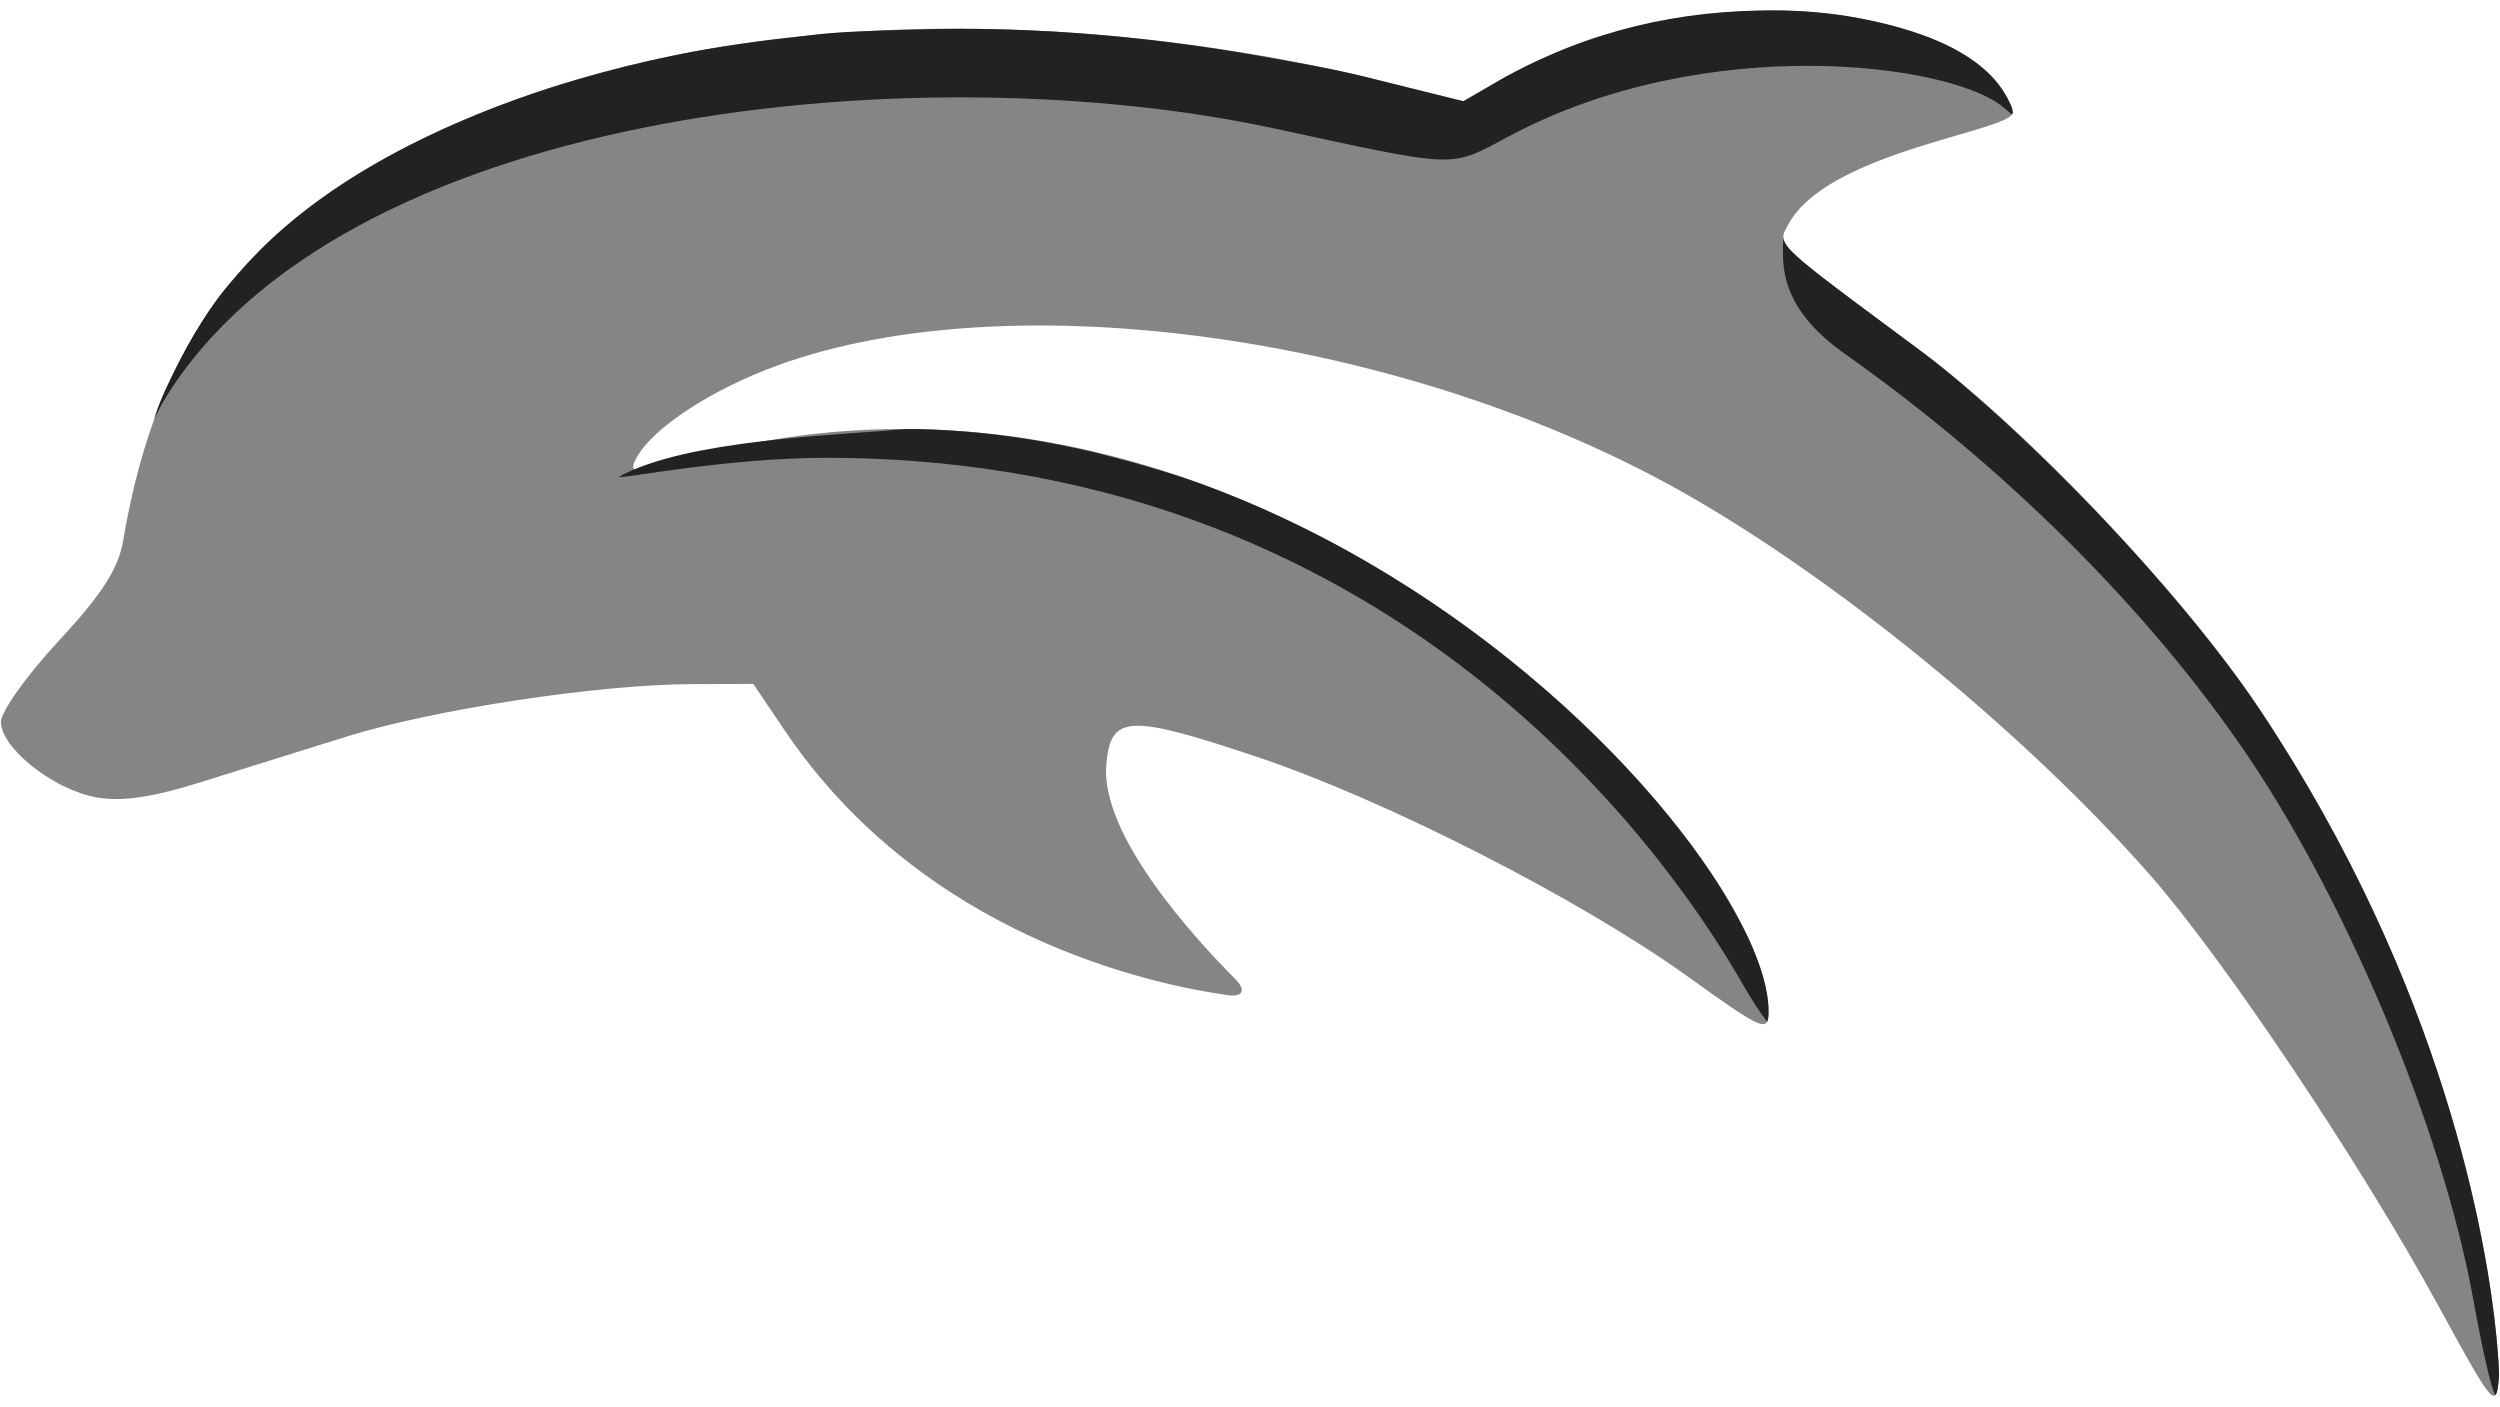
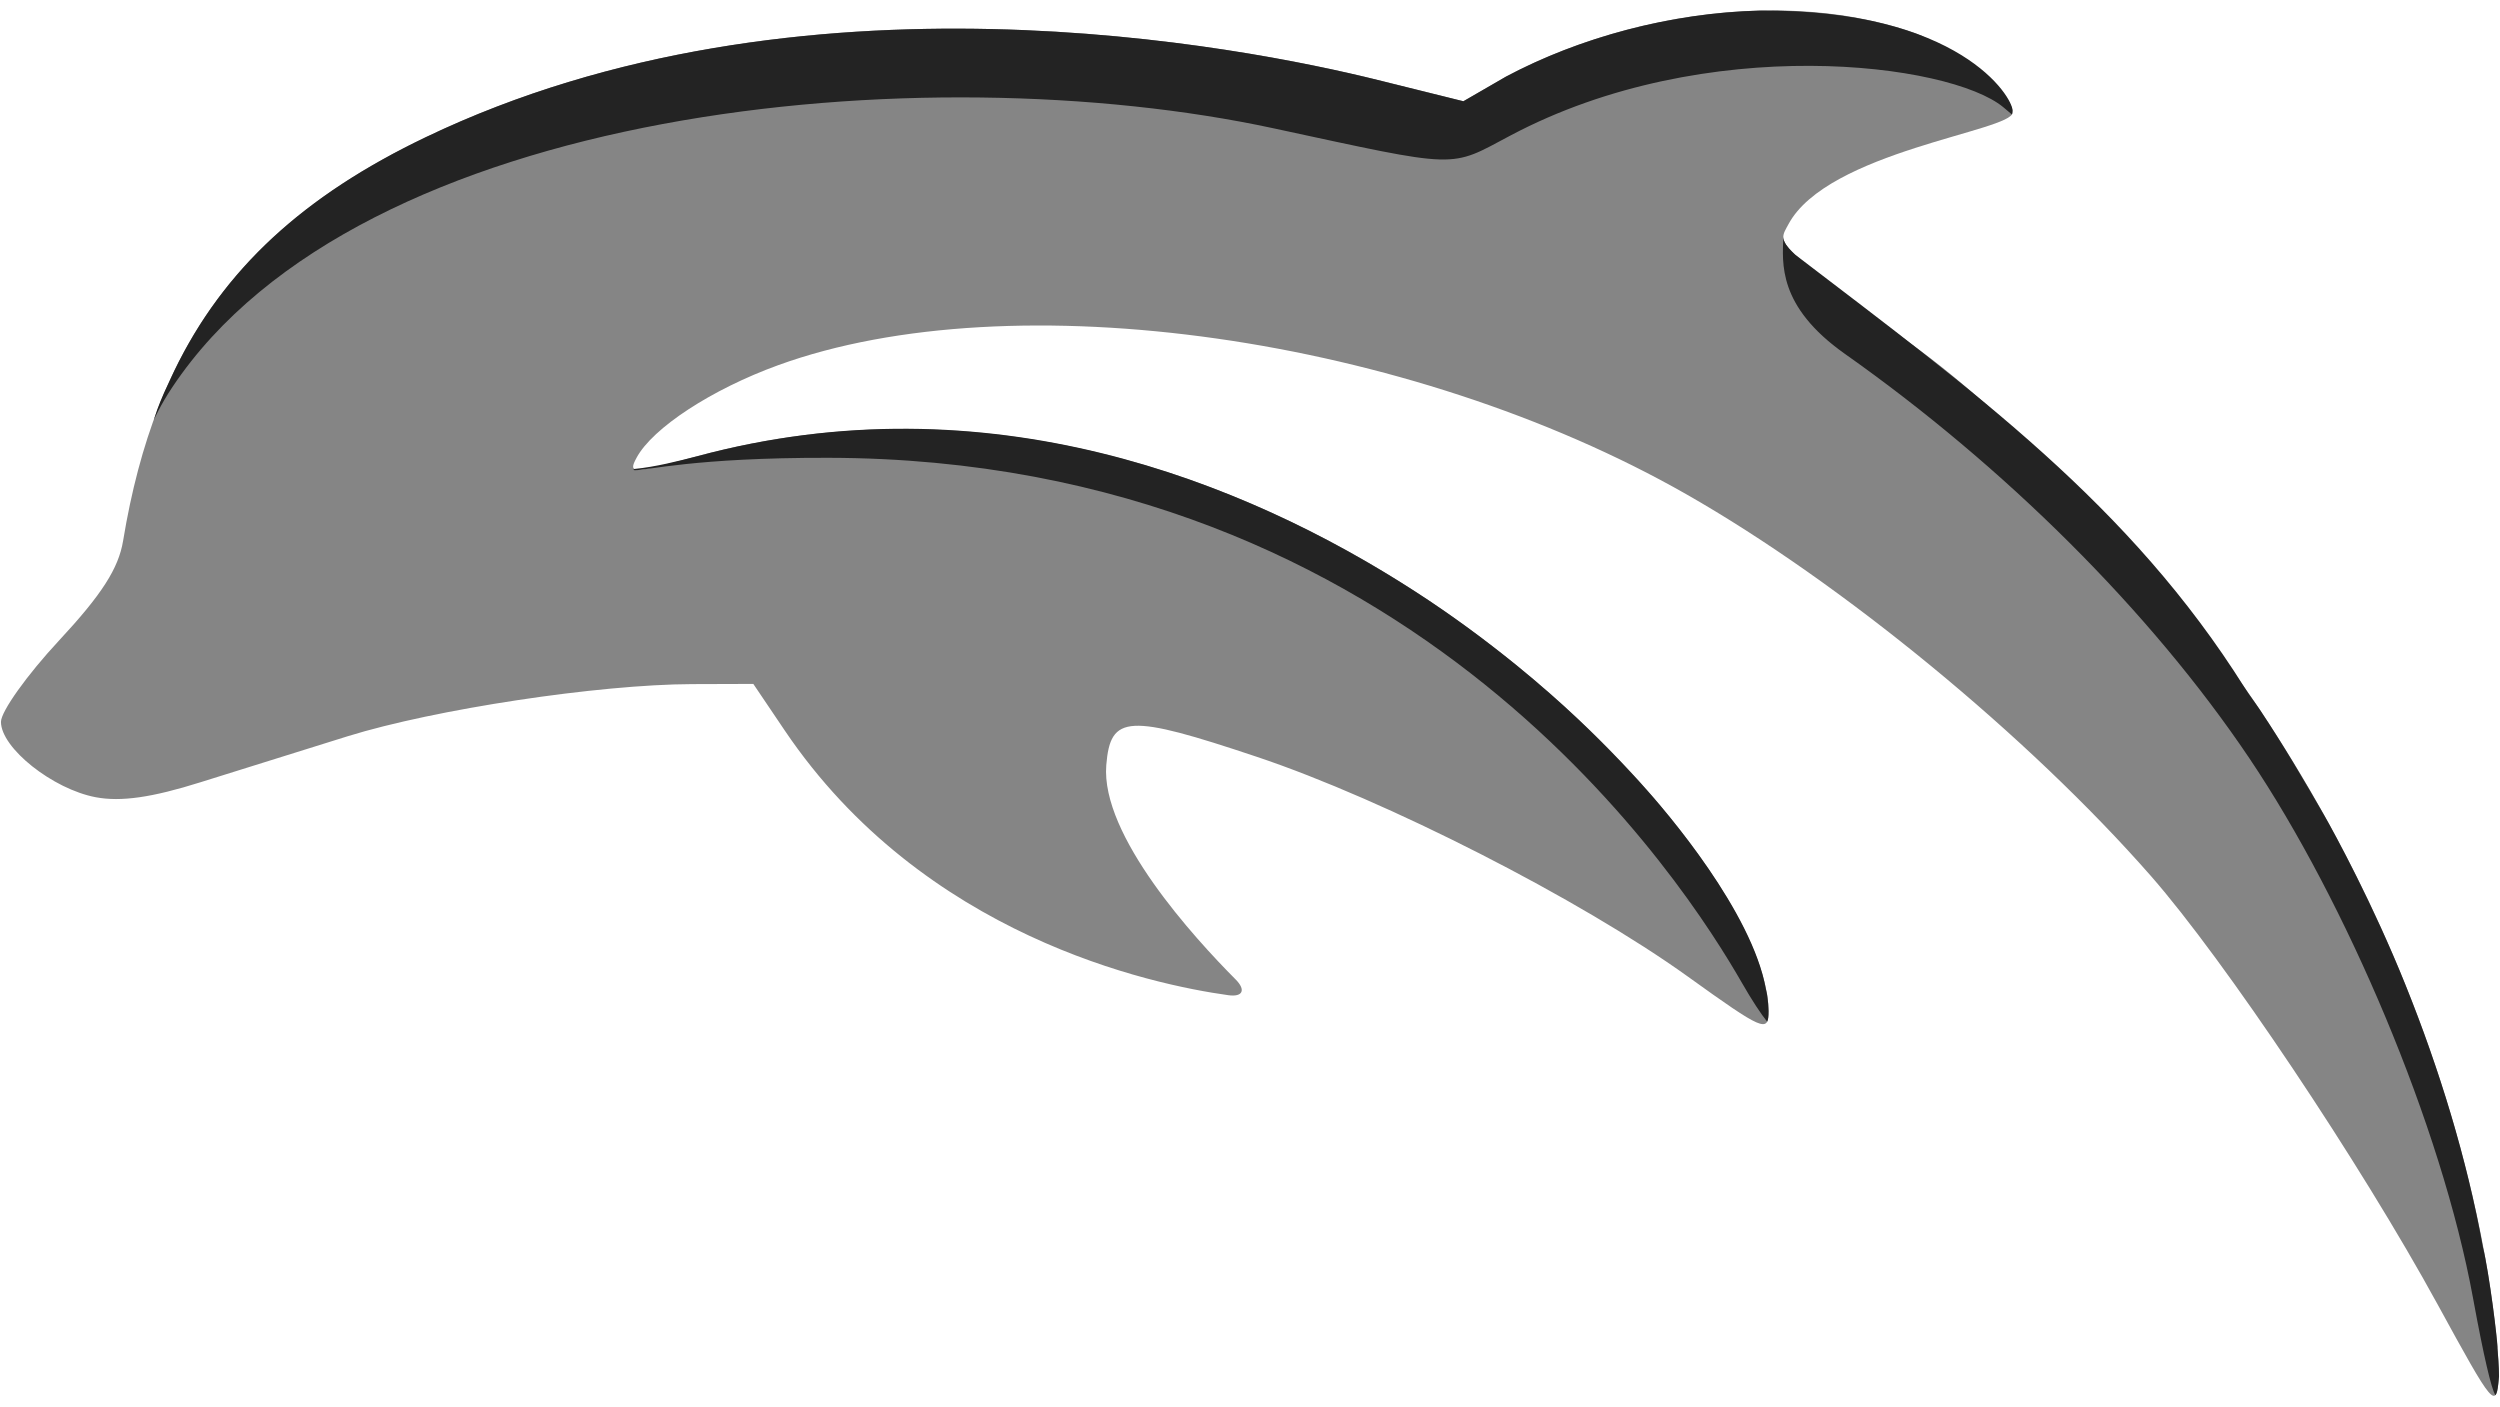
- <svg xmlns="http://www.w3.org/2000/svg" width="256" height="144" version="1.1" id="svg2" xml:space="preserve">
-   <defs id="defs2" />
-   <path fill="#858585" d="M 249.598,133.549 C 241.722,119.13 227.753,98.255 220.259,89.708 207.702,75.383 188.588,59.676 172.684,50.613 144.292,34.433 103.731,28.666 79.694,37.391 c -6.817,2.474 -12.881,6.439 -14.513,9.488 -0.887,1.658 -0.51,1.648 6.236,-0.169 58.386,-15.72 109.681,39.532 109.681,56.85 0,2.221 -0.553,1.983 -8.25,-3.55 -11.042,-7.939 -30.98,-18.106 -44.144,-22.51 -13.208,-4.42 -14.994,-4.323 -15.42,0.837 -0.593,7.2 9.006,17.7 13.247,21.962 1.065,1.07 0.74,1.816 -0.756,1.608 -7.902,-1.099 -31.212,-6.052 -45.43,-27.124 l -3.205,-4.75 -6.27,0.02 c -9.564,0.03 -26.352,2.571 -35.272,5.34 -4.4,1.366 -11.178,3.484 -15.063,4.708 -4.971,1.565 -8.148,2.021 -10.72,1.538 -4.408,-0.826 -9.717,-5.045 -9.717,-7.72 0,-1.065 2.672,-4.808 5.938,-8.319 4.375,-4.702 6.104,-7.393 6.57,-10.224 3.436,-20.312 12.521,-32.485 30.992,-41.329 38.265,-18.32 83.816,-9.25 97.495,-5.853 l 8.756,2.175 4.375,-2.531 c 11.97,-6.368 28.674,-9.073 41.86,-4.456 4.606,1.775 10.014,6.165 10.014,8.13 0,1.912 -18.96,3.974 -22.965,11.457 -1.162,2.171 -1.714,1.642 13.515,12.94 11.114,8.244 26.867,24.908 34.77,36.78 23.782,35.723 24.525,67.73 24.481,68.251 -0.29,3.472 -0.503,3.222 -6.3,-7.391" id="path1" />
-   <path d="m 180.121,1.085 c -9.815,0.146 -19.211,2.696 -27.674,7.782 l -0.006,10e-4 -2.592,1.5 -2.839,-0.704 C 145.561,9.309 143.794,8.858 141.093,8.194 136.859,7.072 132.673,6.404 128.478,5.638 119.155,4.03 106.83,2.554 92.874,3.054 92.241,3.079 91.594,3.078 90.966,3.111 88.224,3.209 85.598,3.258 82.569,3.659 78.026,4.151 73.485,4.759 69.261,5.626 65.813,6.33 62.396,7.18 59.019,8.173 55.843,9.103 50.325,10.877 44.335,13.696 37.62,16.863 31.933,20.593 27.546,24.72 26.235,25.953 24.888,27.43 23.496,29.055 20.933,32.047 18.704,36.15 17.201,39.357 c -0.588,1.225 -1.05,2.358 -1.35,3.33 l -0.002,0.002 c -0.037,0.099 -0.06,0.212 -0.096,0.312 0.081,-0.158 0.667,-1.513 1.881,-3.336 19.234,-28.878 77.153,-34.198 112.758,-26.531 19.298,4.155 17.927,4.113 24.287,0.738 20.023,-10.622 44.974,-7.424 50.447,-2.904 0.379,0.312 0.676,0.568 0.897,0.756 0.047,-0.061 0.073,-0.136 0.076,-0.213 0,-0.147 -0.029,-0.306 -0.088,-0.479 -2.094,-5.523 -9.427,-8.157 -16.877,-9.383 -2.937,-0.466 -5.967,-0.643 -9.014,-0.564 z m 2.49,23.176 c -0.078,2.615 -0.642,7.075 6.318,11.984 16.251,11.463 31.253,26.29 41.438,41.448 9.841,14.646 19.628,37.515 22.875,55.25 1.117,6.103 1.86,9.169 2.273,9.927 0.218,-0.204 0.3,-0.902 0.385,-1.926 v -0.006 c 0.009,-0.106 -0.016,-1.524 -0.262,-4.019 -0.959,-9.725 -5.292,-35.8 -24.219,-64.23 -5.636,-8.468 -15.258,-19.28 -24.35,-27.829 -0.833,-0.766 -1.494,-1.412 -2.353,-2.185 -2.813,-2.542 -5.58,-4.922 -8.068,-6.768 -11.59,-8.597 -14.04,-10.345 -14.037,-11.646 M 92.894,43.929 c -7.629,0.67 -22.568,1.103 -29.457,4.86 -0.027,0.016 -0.04,0.029 -0.037,0.04 0.15,0.25 11.007,-1.97 21.408,-1.95 60.238,0.106 87.9,43.898 93.555,53.747 1.048,1.826 1.924,3.154 2.595,3.994 0.116,-0.222 0.141,-0.587 0.141,-1.062 0,-2.039 -0.736,-4.615 -2.086,-7.528 -0.173,-0.358 -0.355,-0.71 -0.533,-1.064 -7.072,-14.104 -28.095,-35.44 -55.613,-45.467 -3.683,-1.314 -7.348,-2.306 -11.002,-3.224 -6.113,-1.427 -12.444,-2.309 -18.971,-2.346" id="path2" style="fill:#222222;fill-opacity:1" />
+ <svg xmlns="http://www.w3.org/2000/svg" xml:space="preserve" width="256" height="144">
+   <path fill="#858585" d="M249.598 133.549c-7.876-14.419-21.845-35.294-29.339-43.841-12.557-14.325-31.671-30.032-47.575-39.095-28.392-16.18-68.953-21.947-92.99-13.222-6.817 2.474-12.881 6.439-14.513 9.488-.887 1.658-.51 1.648 6.236-.169 58.386-15.72 109.681 39.532 109.681 56.85 0 2.221-.553 1.983-8.25-3.55-11.042-7.939-30.98-18.106-44.144-22.51-13.208-4.42-14.994-4.323-15.42.837-.593 7.2 9.006 17.7 13.247 21.962 1.065 1.07.74 1.816-.756 1.608-7.902-1.099-31.212-6.052-45.43-27.124l-3.205-4.75-6.27.02c-9.564.03-26.352 2.571-35.272 5.34-4.4 1.366-11.178 3.484-15.063 4.708-4.971 1.565-8.148 2.021-10.72 1.538-4.408-.826-9.717-5.045-9.717-7.72 0-1.065 2.672-4.808 5.938-8.319 4.375-4.702 6.104-7.393 6.57-10.224 3.34-20.263 12.497-32.473 30.992-41.329 38.265-18.32 83.816-9.25 97.495-5.853l8.756 2.175 4.375-2.531c11.97-6.368 28.674-9.073 41.86-4.456 4.606 1.775 10.014 6.165 10.014 8.13 0 1.912-18.96 3.974-22.965 11.457-1.162 2.171-1.714 1.642 13.515 12.94 11.114 8.244 26.867 24.908 34.77 36.78 23.782 35.723 24.525 67.73 24.481 68.251-.29 3.472-.503 3.222-6.3-7.391" />
+   <path d="M180.2 1.085c-9.165.225-18.495 2.774-25.976 6.754l-4.375 2.53-8.756-2.175c-13.679-3.397-59.231-12.466-97.496 5.854-12.47 5.97-20.695 13.468-25.754 23.93q-.344.744-.643 1.38c-.585 1.22-1.045 2.347-1.345 3.316l-.004.014h-.002v.002l-.014.035c-.03.09-.05.19-.082.278.081-.158.667-1.515 1.881-3.338 19.234-28.878 77.153-34.196 112.758-26.53 19.298 4.156 17.927 4.112 24.287.737 20.023-10.622 44.974-7.422 50.447-2.902.379.311.676.567.897.755v-.004c.01-.022.032-.168.06-.392.037-1.365-5.419-10.413-25.883-10.244m2.41 23.177c-.077 2.615-.641 7.074 6.319 11.983 16.25 11.463 31.252 26.291 41.437 41.449 9.841 14.646 19.628 37.515 22.875 55.25 1.117 6.103 1.86 9.168 2.274 9.926l.02-.02.019-.023.035-.055q.013-.021.025-.047.016-.034.03-.072l.01-.025q.028-.076.052-.17l.004-.016c.021-.084.038-.187.055-.291.042-.25.074-.587.106-.94.009-.098.018-.165.027-.27.007-.09-.008-1.092-.156-2.87.064-.43-.866-7.893-1.49-10.354-1.653-9.098-4.433-18.163-7.948-26.9-3.279-8.167-7.25-15.492-8.336-17.379-2.012-3.5-4.132-7.116-6.55-10.748-.49-.736-1.057-1.461-1.56-2.262-11.76-18.74-27.712-30.346-46.032-44.35a10 10 0 0 1-.631-.636 4 4 0 0 1-.295-.38 2.3 2.3 0 0 1-.215-.405 1 1 0 0 1-.049-.17l-.004-.012a1 1 0 0 1-.017-.146l-.002-.02zM71.418 46.712c-1.99.51-4.312 1.097-6.407 1.304-.166.017-.192.126-.033.133 1.147.053 6.109-1.296 19.83-1.27 60.239.107 87.9 43.9 93.555 53.749 1.048 1.826 1.923 3.152 2.594 3.992.115-.222.14-.584.14-1.059l-.001-.06a11 11 0 0 0-.117-1.424q-.013-.11-.03-.223c-.032-.2-.094-.421-.136-.629-1.398-7.8-10.014-17.973-12.83-21.058-2.472-2.711-5.515-5.853-9.248-9.13-1.133-.996-2.31-1.99-3.514-2.969-3.167-2.562-6.552-5.073-10.262-7.47-17.59-11.363-43.796-21.895-73.54-13.886" style="fill:#232323;fill-opacity:1" transform="translate(.001)" />
</svg>
